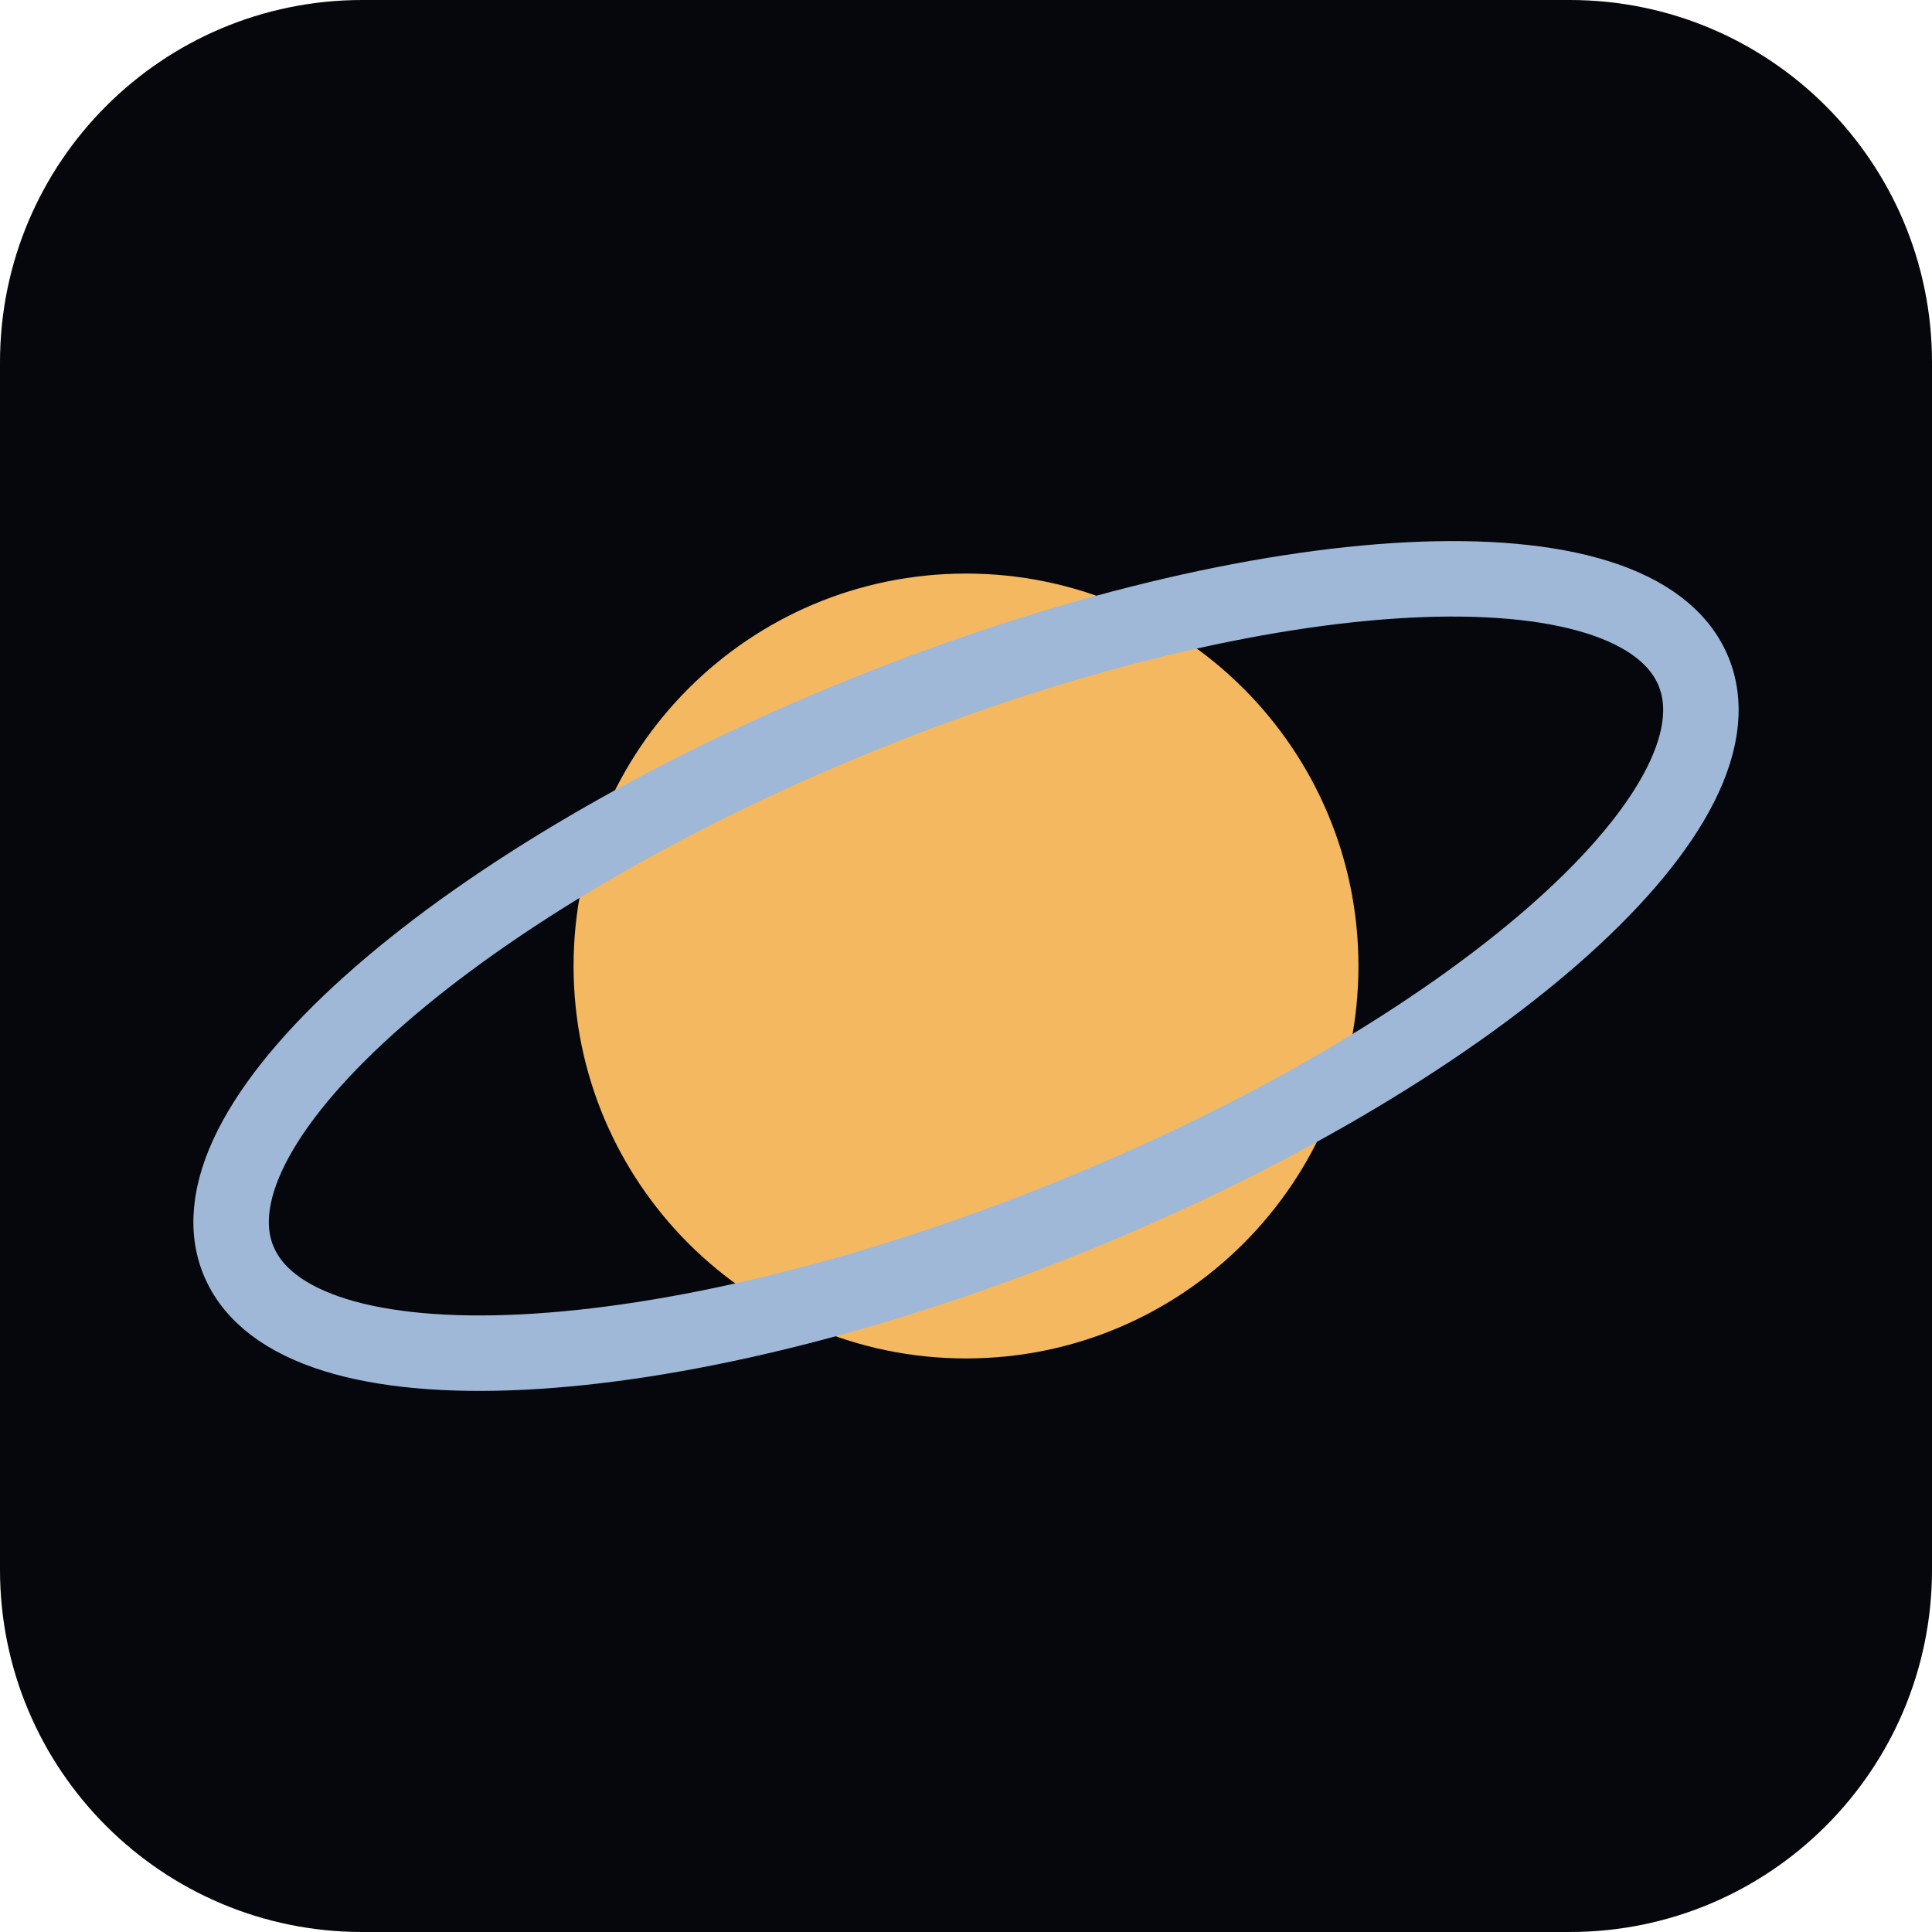
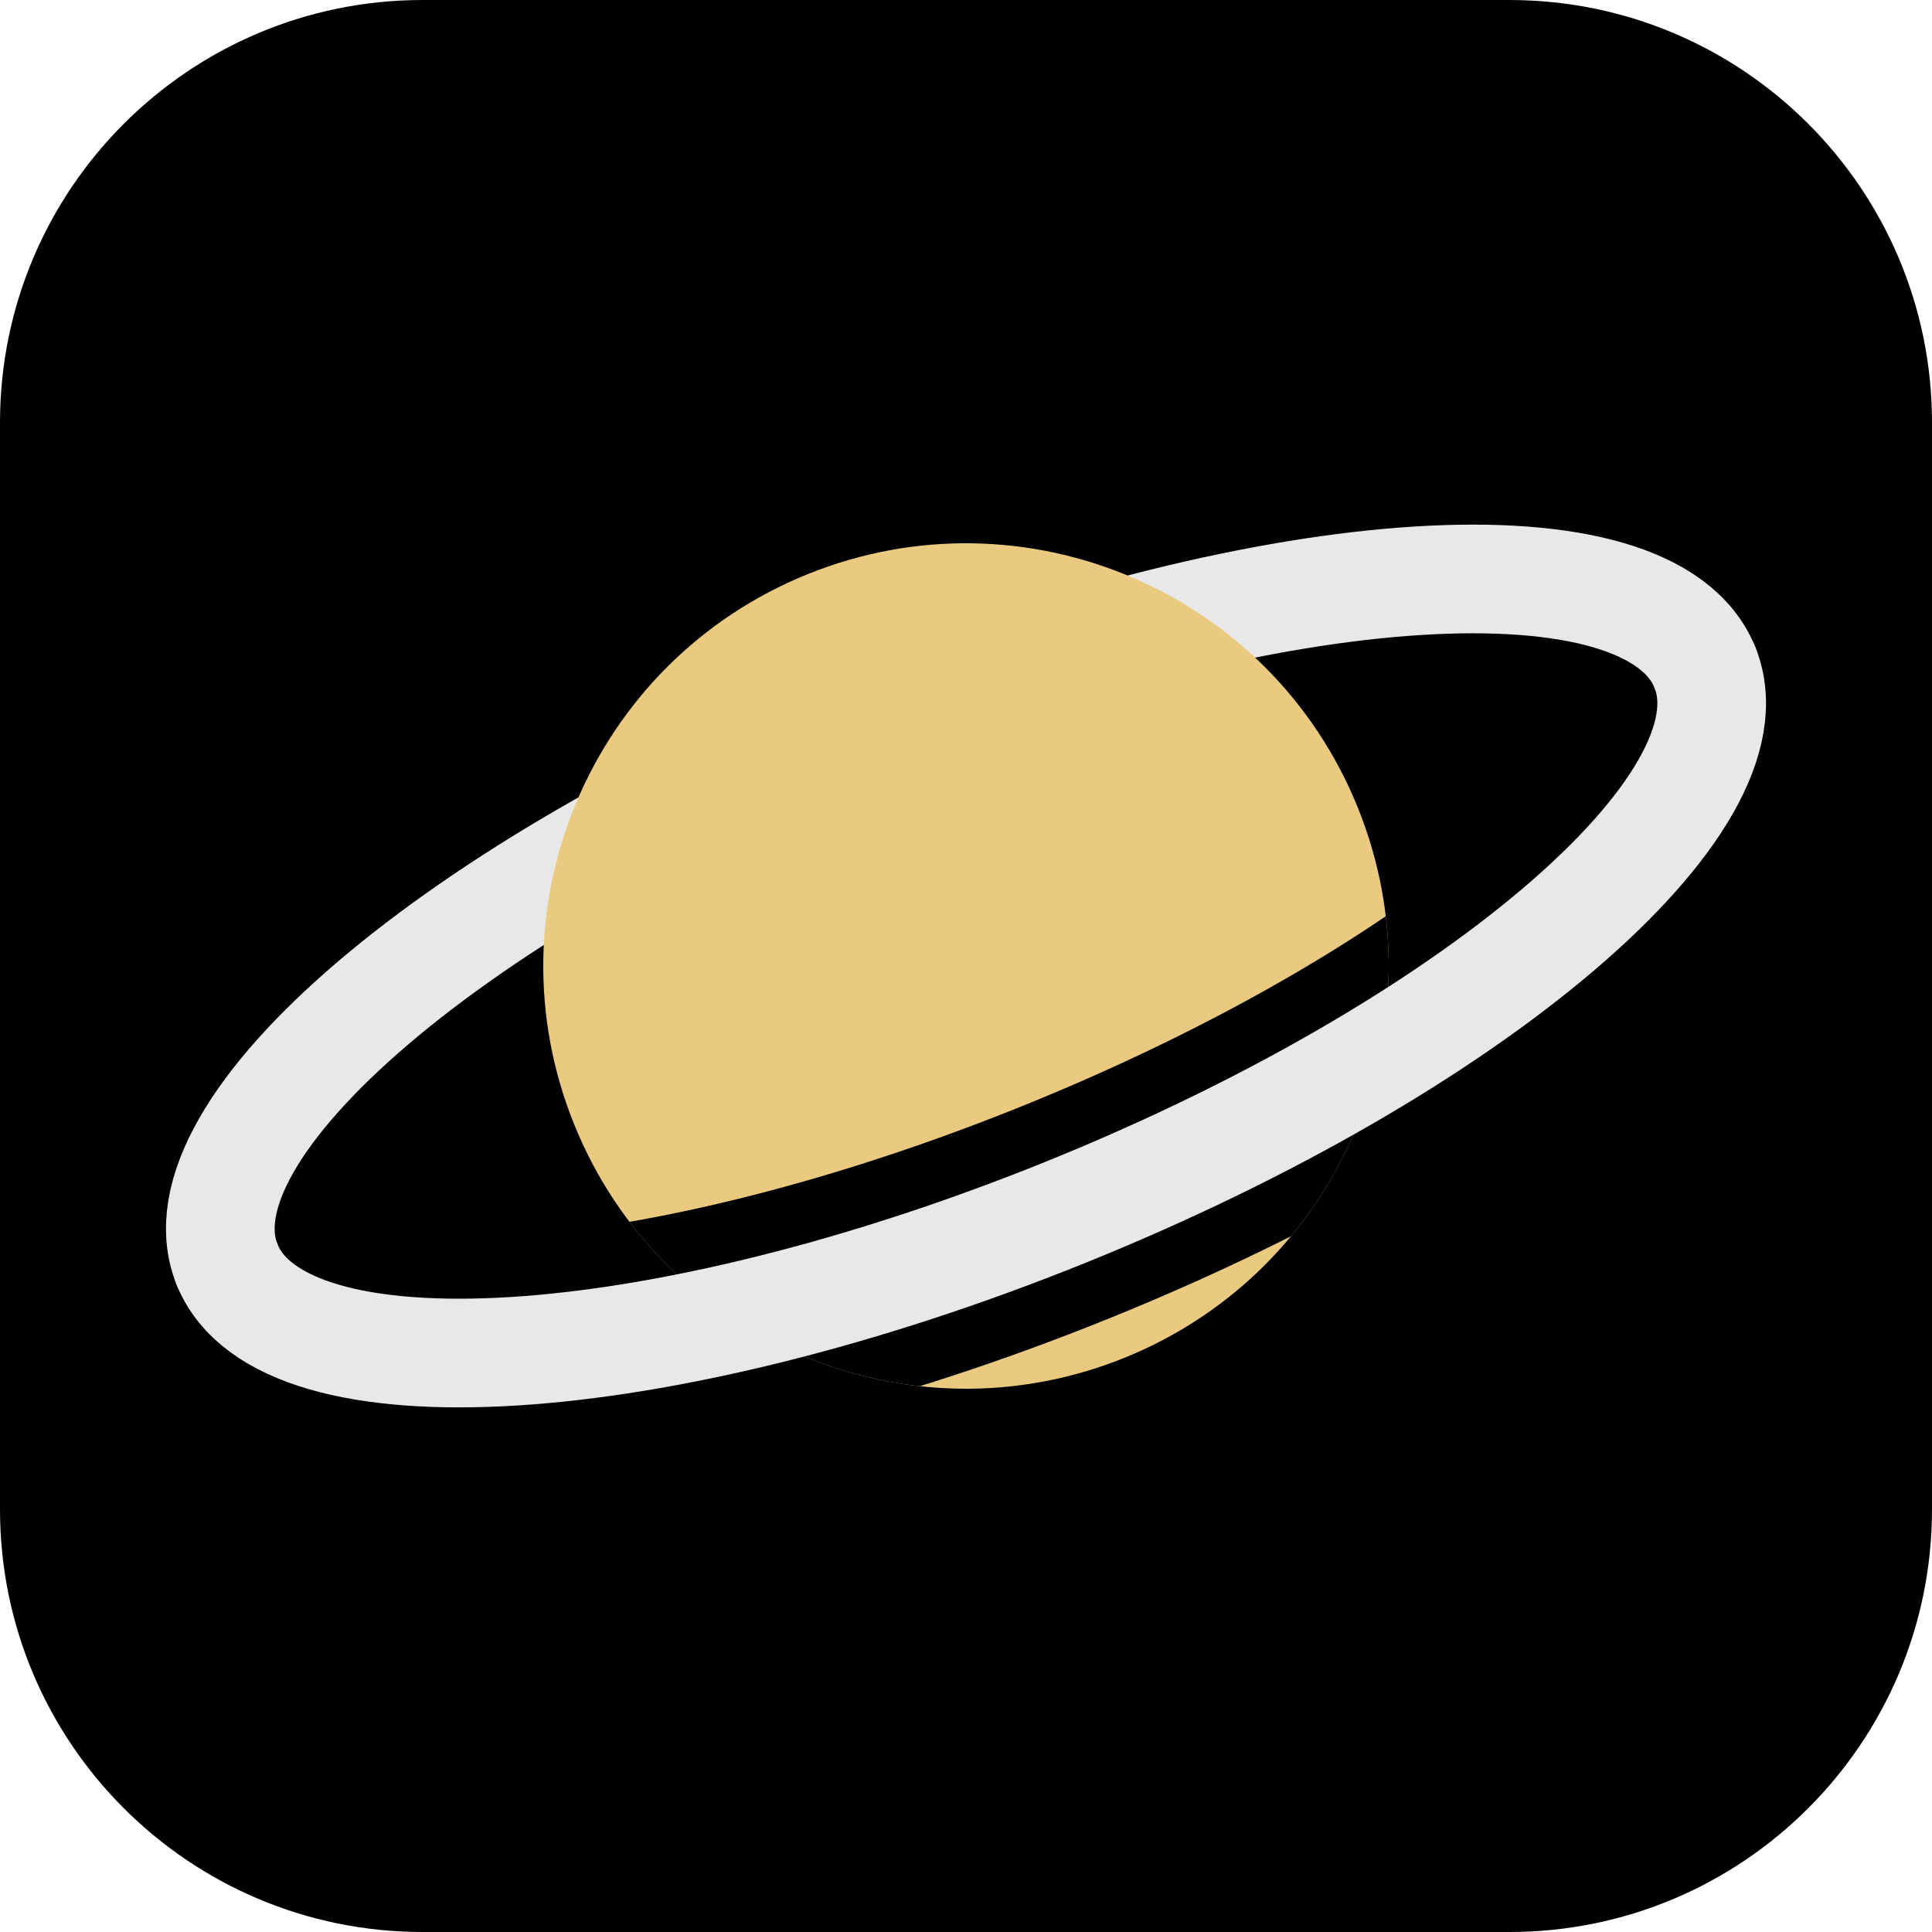
- <svg xmlns="http://www.w3.org/2000/svg" viewBox="0 0 64 64">
-   <rect width="64" height="64" rx="12" fill="#05070c" />
-   <circle cx="32" cy="32" r="13" fill="#f4b860" />
-   <ellipse cx="32" cy="32" rx="26" ry="9" fill="none" stroke="#9fb8d8" stroke-width="2.5" transform="rotate(-22 32 32)" />
+ <svg xmlns="http://www.w3.org/2000/svg" viewBox="0 0 32 32">
+   <rect width="32" height="32" rx="7" fill="#000" />
+   <g transform="translate(16 16) rotate(-22)" fill="none" stroke-linecap="round">
+     <clipPath id="p">
+       <circle r="7" />
+     </clipPath>
+     <path d="M-13.2 0A13.2 4.4 0 0 1 13.2 0" stroke="#e8e8e8" stroke-width="1.8" />
+     <circle r="7" fill="#e9ca80" stroke="none" />
+     <path d="M-13.2 0A13.2 4.4 0 0 0 13.2 0" stroke="#000" stroke-width="3.8" clip-path="url(#p)" />
+     <path d="M-13.2 0A13.2 4.4 0 0 0 13.2 0" stroke="#e8e8e8" stroke-width="1.8" />
+   </g>
</svg>
